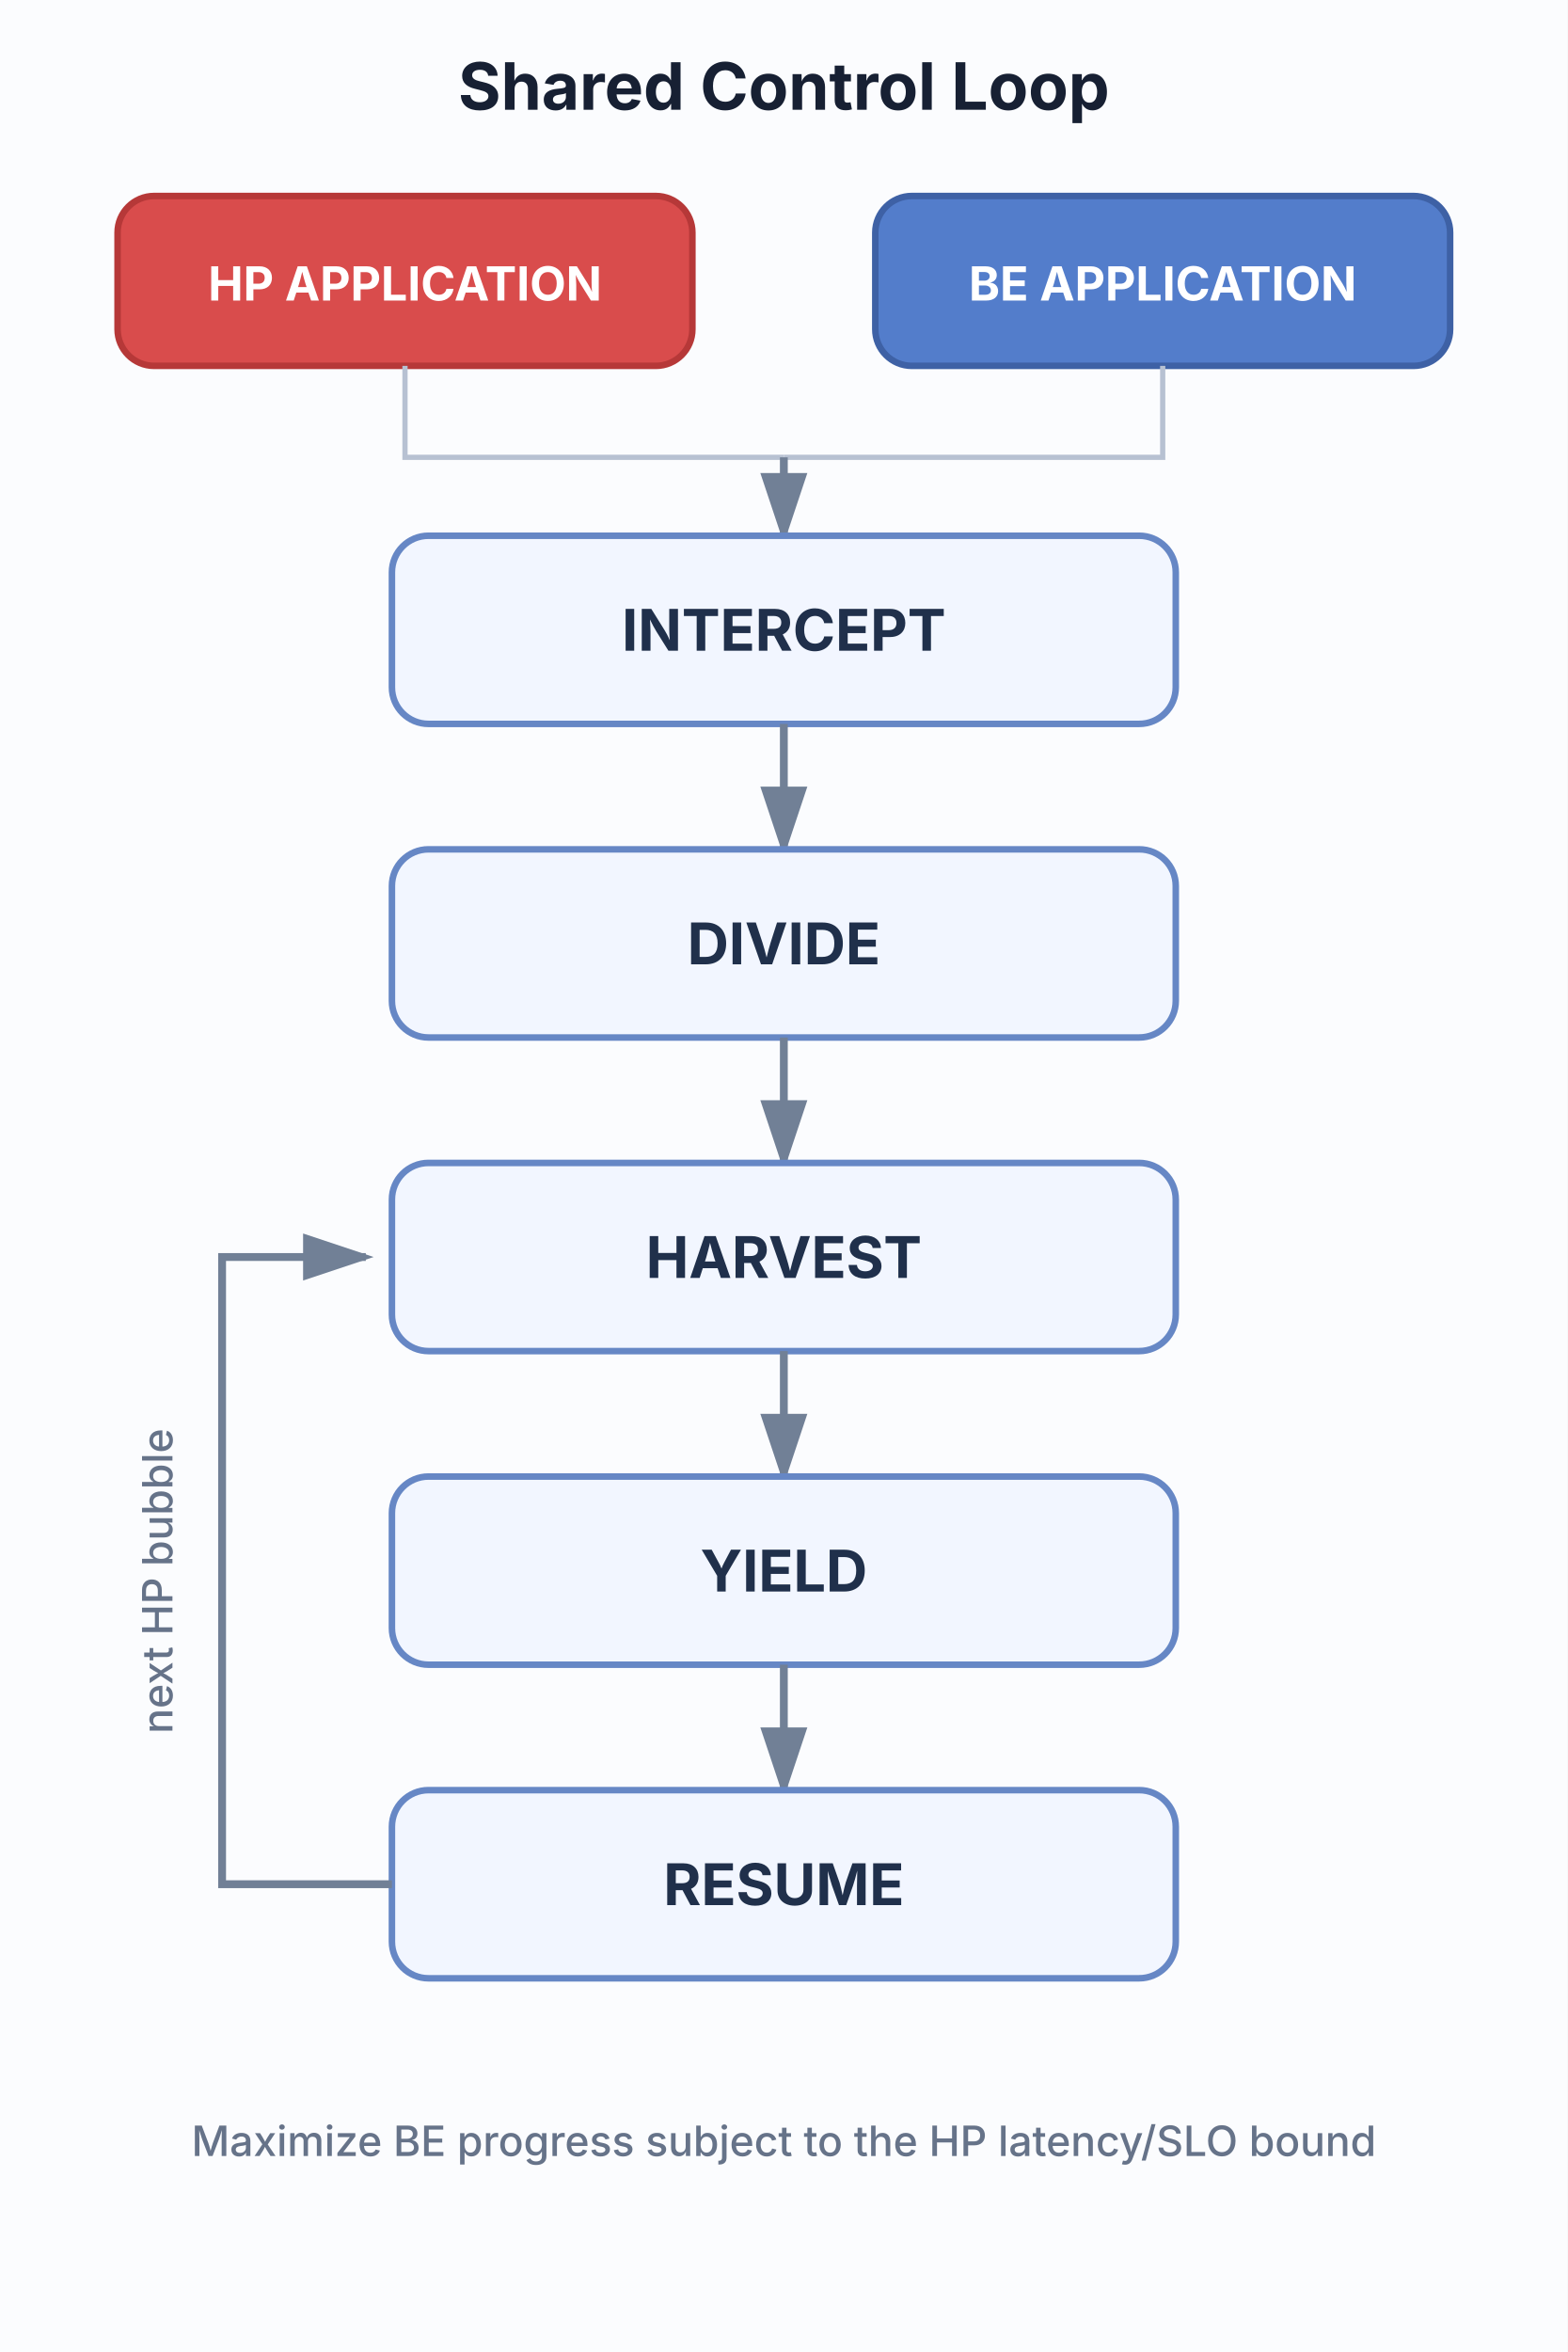
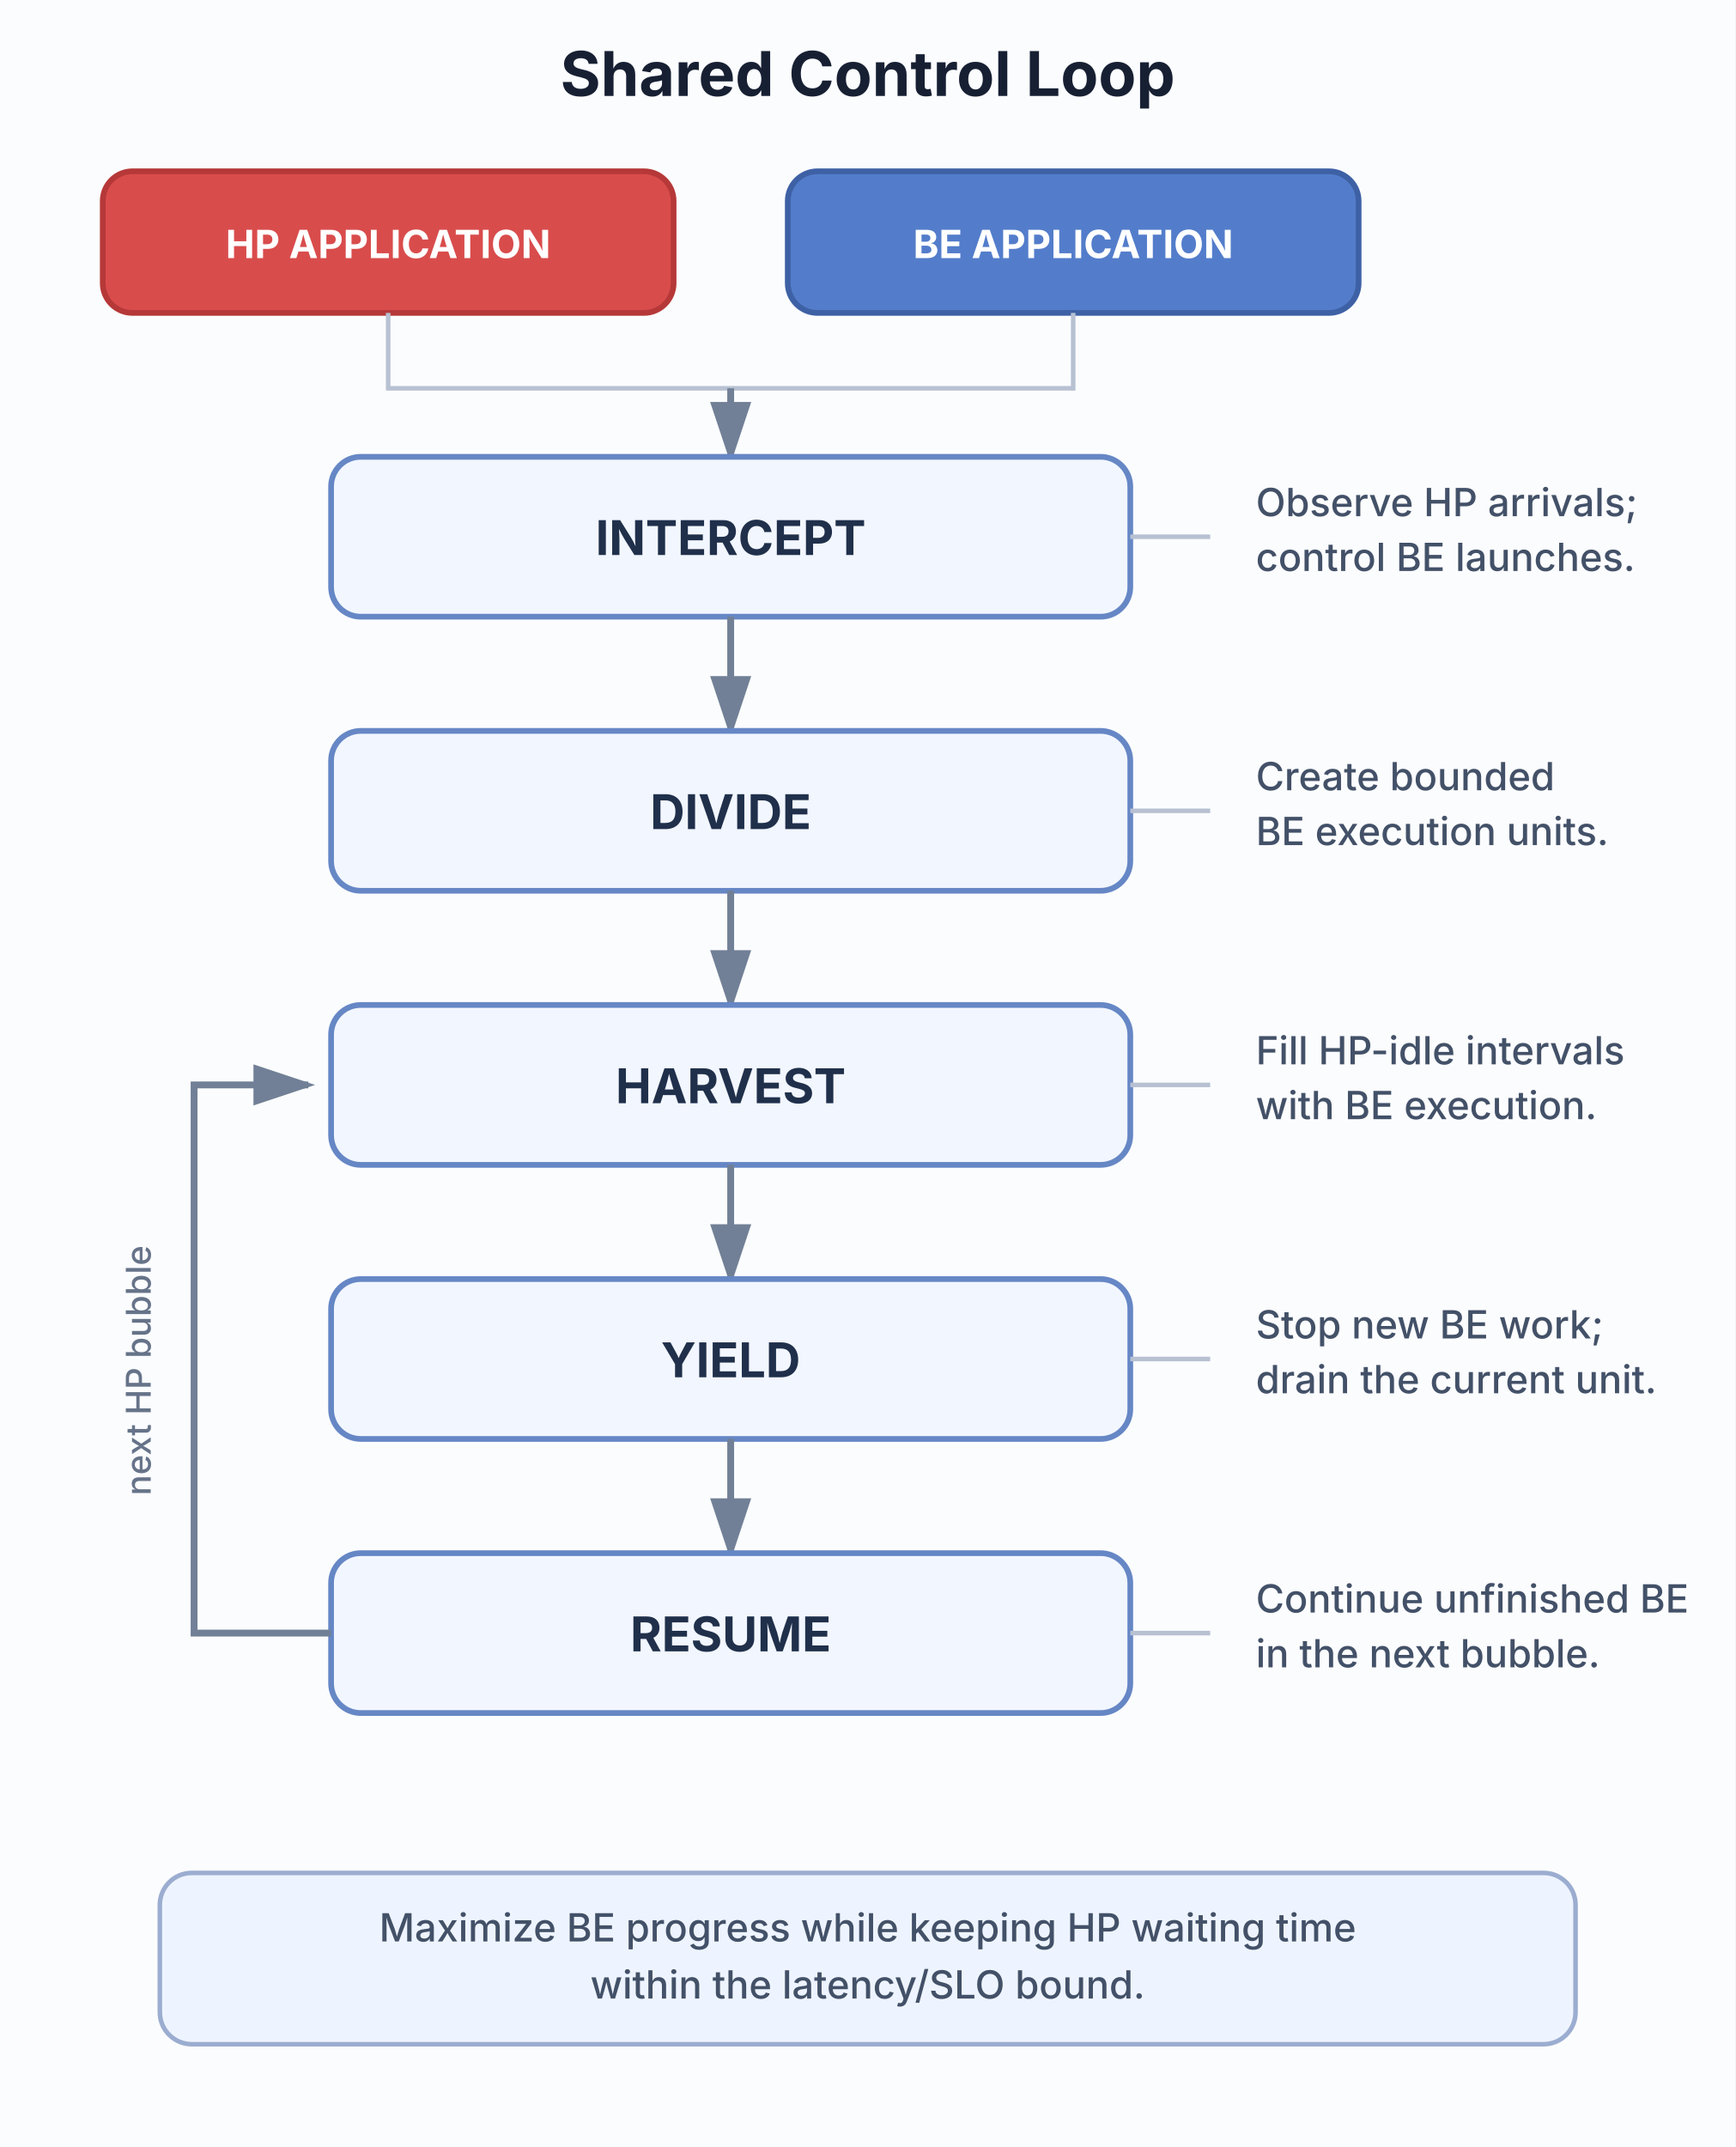
- <svg xmlns="http://www.w3.org/2000/svg" width="600" height="900" viewBox="0 0 600 900">
+ <svg xmlns="http://www.w3.org/2000/svg" width="760" height="940" viewBox="0 0 760 940">
  <defs>
    <style>
-       .title { font: 700 25px -apple-system, BlinkMacSystemFont, "Segoe UI", sans-serif; fill: #172033; }
-       .app { font: 700 18px -apple-system, BlinkMacSystemFont, "Segoe UI", sans-serif; fill: #ffffff; }
-       .step { font: 700 22px -apple-system, BlinkMacSystemFont, "Segoe UI", sans-serif; fill: #20304b; }
-       .note { font: 500 16px -apple-system, BlinkMacSystemFont, "Segoe UI", sans-serif; fill: #667389; }
-       .hp { fill: #d94c4c; stroke: #b63838; stroke-width: 2.5; rx: 14; }
-       .be { fill: #537dcb; stroke: #3e61a5; stroke-width: 2.5; rx: 14; }
-       .box { fill: #f2f6ff; stroke: #6687c5; stroke-width: 2.5; rx: 14; }
+       .title { font: 700 27px -apple-system, BlinkMacSystemFont, "Segoe UI", sans-serif; fill: #172033; }
+       .app { font: 700 17px -apple-system, BlinkMacSystemFont, "Segoe UI", sans-serif; fill: #ffffff; }
+       .step { font: 700 21px -apple-system, BlinkMacSystemFont, "Segoe UI", sans-serif; fill: #20304b; }
+       .desc { font: 500 17px -apple-system, BlinkMacSystemFont, "Segoe UI", sans-serif; fill: #435168; }
+       .note { font: 500 15px -apple-system, BlinkMacSystemFont, "Segoe UI", sans-serif; fill: #667389; }
+       .hp { fill: #d94c4c; stroke: #b63838; stroke-width: 2.5; rx: 13; }
+       .be { fill: #537dcb; stroke: #3e61a5; stroke-width: 2.5; rx: 13; }
+       .box { fill: #f2f6ff; stroke: #6687c5; stroke-width: 2.5; rx: 13; }
      .arrow { stroke: #718096; stroke-width: 3; fill: none; marker-end: url(#arrow); }
      .guide { stroke: #b7c1d2; stroke-width: 2; fill: none; }
    </style>
    <marker id="arrow" markerWidth="10" markerHeight="10" refX="8" refY="3" orient="auto" markerUnits="strokeWidth">
      <path d="M0,0 L0,6 L9,3 z" fill="#718096" />
    </marker>
  </defs>
-   <rect width="600" height="900" fill="#fbfcfe" />
-   <text x="300" y="42" text-anchor="middle" class="title">Shared Control Loop</text>
-   <rect x="45" y="75" width="220" height="65" class="hp" />
-   <text x="155" y="115" text-anchor="middle" class="app">HP APPLICATION</text>
-   <rect x="335" y="75" width="220" height="65" class="be" />
-   <text x="445" y="115" text-anchor="middle" class="app">BE APPLICATION</text>
-   <path d="M155 140 V175 H300" class="guide" />
-   <path d="M445 140 V175 H300" class="guide" />
-   <path d="M300 175 V205" class="arrow" />
-   <rect x="150" y="205" width="300" height="72" class="box" />
-   <text x="300" y="249" text-anchor="middle" class="step">INTERCEPT</text>
-   <path d="M300 277 V325" class="arrow" />
-   <rect x="150" y="325" width="300" height="72" class="box" />
-   <text x="300" y="369" text-anchor="middle" class="step">DIVIDE</text>
-   <path d="M300 397 V445" class="arrow" />
-   <rect x="150" y="445" width="300" height="72" class="box" />
-   <text x="300" y="489" text-anchor="middle" class="step">HARVEST</text>
-   <path d="M300 517 V565" class="arrow" />
-   <rect x="150" y="565" width="300" height="72" class="box" />
-   <text x="300" y="609" text-anchor="middle" class="step">YIELD</text>
-   <path d="M300 637 V685" class="arrow" />
-   <rect x="150" y="685" width="300" height="72" class="box" />
-   <text x="300" y="729" text-anchor="middle" class="step">RESUME</text>
-   <path d="M150 721 H85 V481 H140" class="arrow" />
-   <text x="66" y="605" text-anchor="middle" class="note" transform="rotate(-90 66 605)">next HP bubble</text>
-   <text x="300" y="825" text-anchor="middle" class="note">Maximize BE progress subject to the HP latency/SLO bound</text>
+   <rect width="760" height="940" fill="#fbfcfe" />
+   <text x="380" y="42" text-anchor="middle" class="title">Shared Control Loop</text>
+   <rect x="45" y="75" width="250" height="62" class="hp" />
+   <text x="170" y="113" text-anchor="middle" class="app">HP APPLICATION</text>
+   <rect x="345" y="75" width="250" height="62" class="be" />
+   <text x="470" y="113" text-anchor="middle" class="app">BE APPLICATION</text>
+   <path d="M170 137 V170 H320" class="guide" />
+   <path d="M470 137 V170 H320" class="guide" />
+   <path d="M320 170 V200" class="arrow" />
+   <rect x="145" y="200" width="350" height="70" class="box" />
+   <text x="320" y="243" text-anchor="middle" class="step">INTERCEPT</text>
+   <path d="M320 270 V320" class="arrow" />
+   <path d="M495 235 H530" class="guide" />
+   <text x="550" y="226" class="desc">Observe HP arrivals;</text>
+   <text x="550" y="250" class="desc">control BE launches.</text>
+   <rect x="145" y="320" width="350" height="70" class="box" />
+   <text x="320" y="363" text-anchor="middle" class="step">DIVIDE</text>
+   <path d="M320 390 V440" class="arrow" />
+   <path d="M495 355 H530" class="guide" />
+   <text x="550" y="346" class="desc">Create bounded</text>
+   <text x="550" y="370" class="desc">BE execution units.</text>
+   <rect x="145" y="440" width="350" height="70" class="box" />
+   <text x="320" y="483" text-anchor="middle" class="step">HARVEST</text>
+   <path d="M320 510 V560" class="arrow" />
+   <path d="M495 475 H530" class="guide" />
+   <text x="550" y="466" class="desc">Fill HP-idle intervals</text>
+   <text x="550" y="490" class="desc">with BE execution.</text>
+   <rect x="145" y="560" width="350" height="70" class="box" />
+   <text x="320" y="603" text-anchor="middle" class="step">YIELD</text>
+   <path d="M320 630 V680" class="arrow" />
+   <path d="M495 595 H530" class="guide" />
+   <text x="550" y="586" class="desc">Stop new BE work;</text>
+   <text x="550" y="610" class="desc">drain the current unit.</text>
+   <rect x="145" y="680" width="350" height="70" class="box" />
+   <text x="320" y="723" text-anchor="middle" class="step">RESUME</text>
+   <path d="M495 715 H530" class="guide" />
+   <text x="550" y="706" class="desc">Continue unfinished BE</text>
+   <text x="550" y="730" class="desc">in the next bubble.</text>
+   <path d="M145 715 H85 V475 H135" class="arrow" />
+   <text x="66" y="600" text-anchor="middle" class="note" transform="rotate(-90 66 600)">next HP bubble</text>
+   <rect x="70" y="820" width="620" height="75" rx="14" fill="#eef4ff" stroke="#9badd0" stroke-width="2" />
+   <text x="380" y="850" text-anchor="middle" class="desc">Maximize BE progress while keeping HP waiting time</text>
+   <text x="380" y="875" text-anchor="middle" class="desc">within the latency/SLO bound.</text>
</svg>
